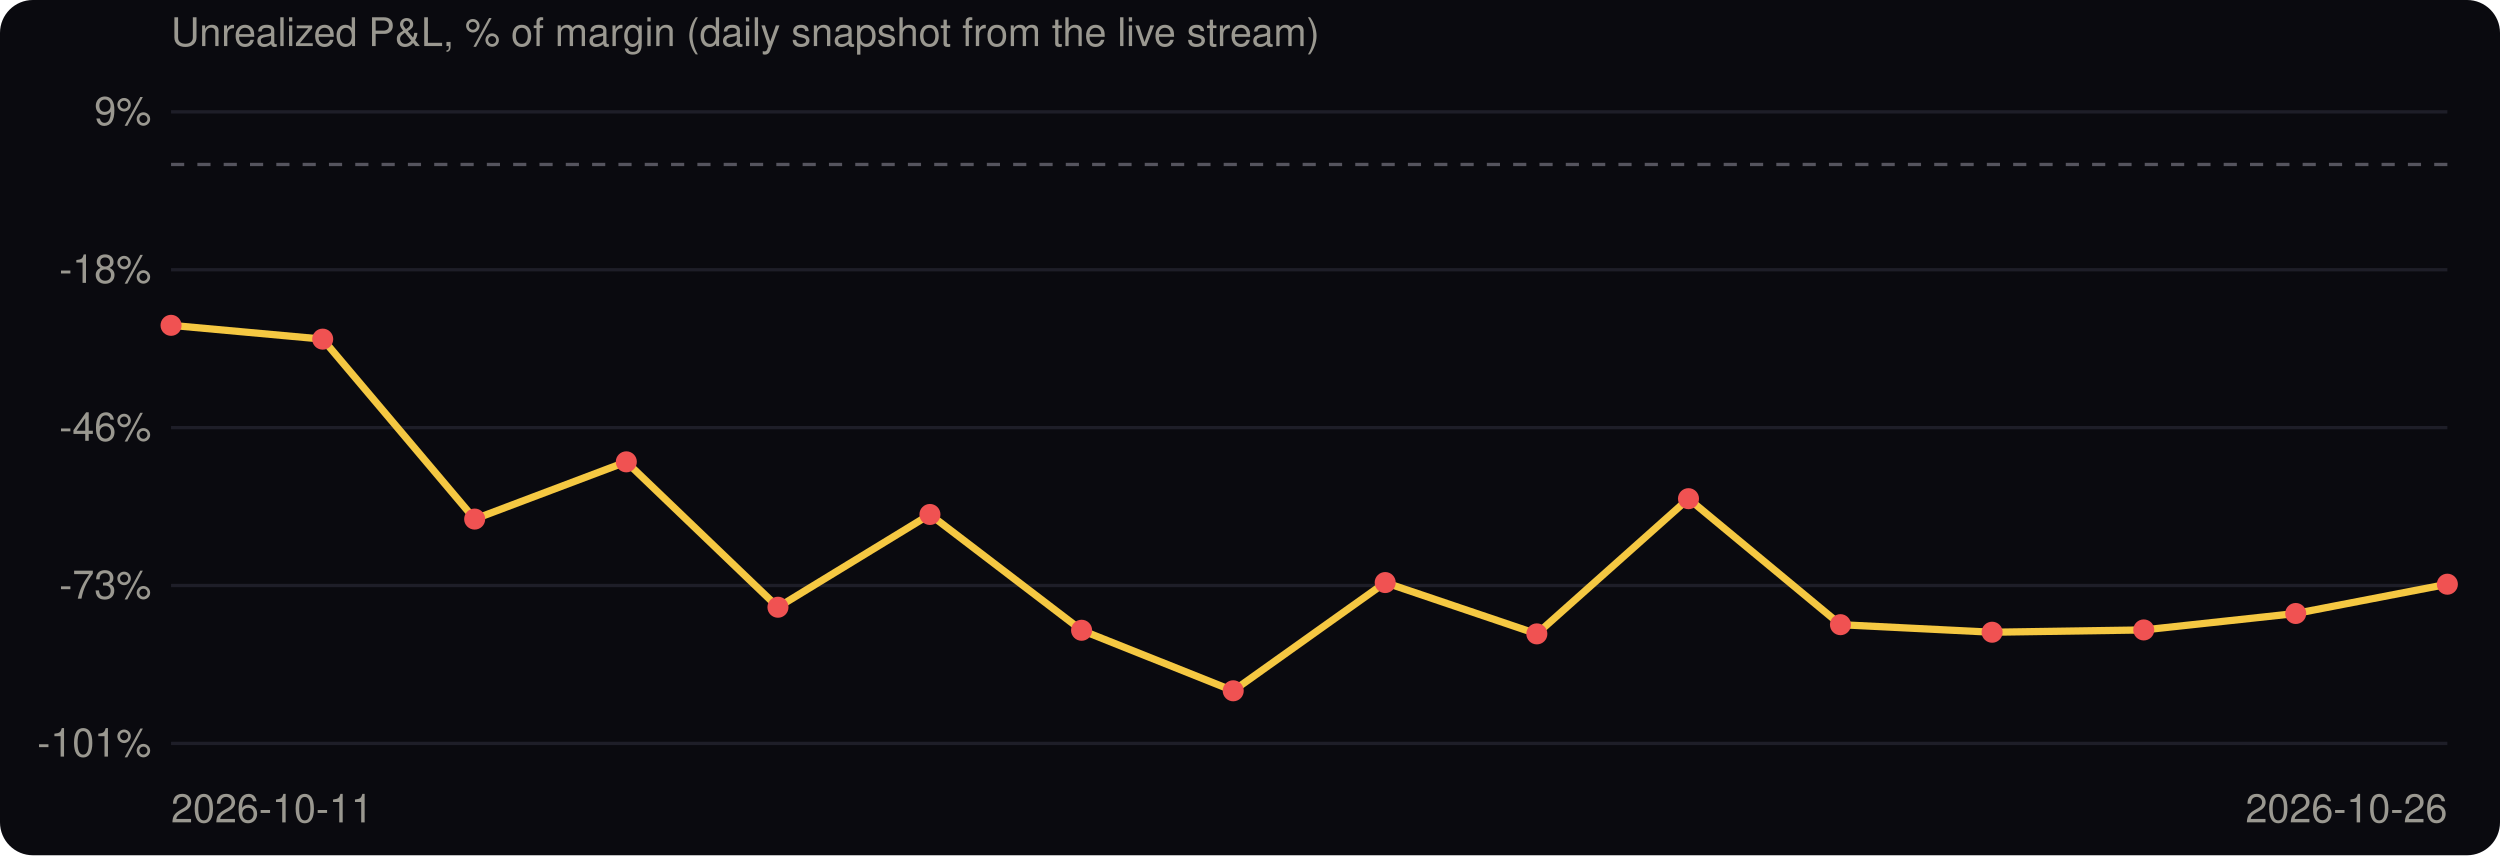
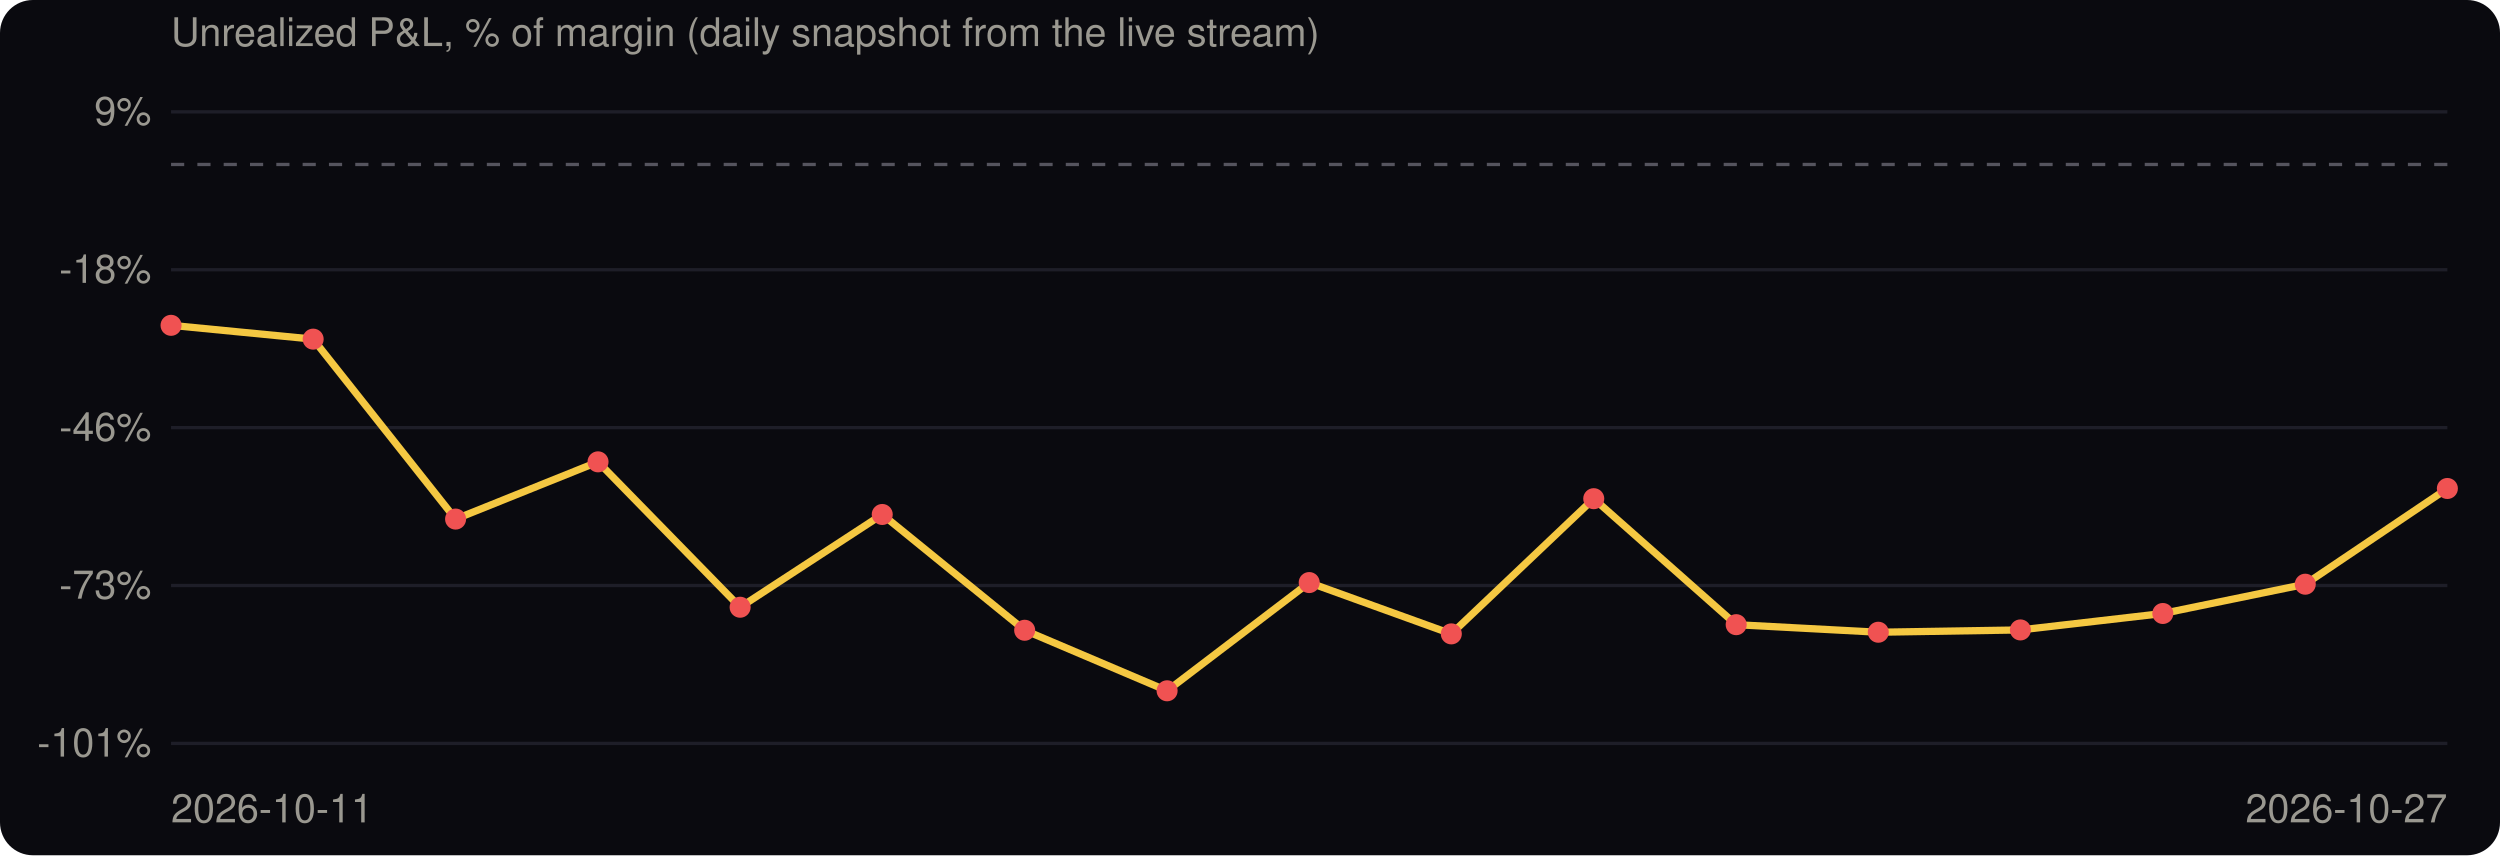
<svg xmlns="http://www.w3.org/2000/svg" viewBox="0 0 760 260" width="760" height="260" font-family="Helvetica, Arial, sans-serif" font-size="12">
  <rect width="760" height="260" rx="10" fill="#0A0A0F" />
  <text x="52" y="14" fill="#9A9890">Unrealized P&amp;L, % of margin (daily snapshot from the live stream)</text>
  <line x1="52" x2="744" y1="226.0" y2="226.0" stroke="#1E1E28" />
  <text x="46" y="230.0" fill="#9A9890" text-anchor="end">-101%</text>
  <line x1="52" x2="744" y1="178.0" y2="178.0" stroke="#1E1E28" />
  <text x="46" y="182.0" fill="#9A9890" text-anchor="end">-73%</text>
  <line x1="52" x2="744" y1="130.0" y2="130.0" stroke="#1E1E28" />
  <text x="46" y="134.0" fill="#9A9890" text-anchor="end">-46%</text>
  <line x1="52" x2="744" y1="82.0" y2="82.0" stroke="#1E1E28" />
  <text x="46" y="86.0" fill="#9A9890" text-anchor="end">-18%</text>
  <line x1="52" x2="744" y1="34.0" y2="34.0" stroke="#1E1E28" />
  <text x="46" y="38.0" fill="#9A9890" text-anchor="end">9%</text>
  <line x1="52" x2="744" y1="50.0" y2="50.0" stroke="#55545E" stroke-dasharray="4 4" />
-   <path d="M52.0,98.9 L98.1,103.1 L144.3,157.8 L190.4,140.4 L236.5,184.6 L282.7,156.4 L328.8,191.6 L374.9,210.0 L421.1,177.1 L467.2,192.7 L513.3,151.6 L559.5,189.9 L605.6,192.2 L651.7,191.5 L697.9,186.5 L744.0,177.6" fill="none" stroke="#F5C842" stroke-width="2.2" />
+   <path d="M52.0,98.9 L95.2,103.1 L138.5,157.8 L181.8,140.4 L225.0,184.6 L268.2,156.4 L311.5,191.6 L354.8,210.0 L398.0,177.1 L441.2,192.7 L484.5,151.6 L527.8,189.9 L571.0,192.2 L614.2,191.5 L657.5,186.5 L700.8,177.6 L744.0,148.5" fill="none" stroke="#F5C842" stroke-width="2.2" />
  <circle cx="52.0" cy="98.9" r="3.2" fill="#f05252" />
-   <circle cx="98.1" cy="103.1" r="3.2" fill="#f05252" />
-   <circle cx="144.3" cy="157.8" r="3.2" fill="#f05252" />
-   <circle cx="190.4" cy="140.4" r="3.2" fill="#f05252" />
-   <circle cx="236.5" cy="184.6" r="3.2" fill="#f05252" />
-   <circle cx="282.7" cy="156.4" r="3.2" fill="#f05252" />
-   <circle cx="328.8" cy="191.6" r="3.2" fill="#f05252" />
-   <circle cx="374.9" cy="210.0" r="3.2" fill="#f05252" />
-   <circle cx="421.1" cy="177.1" r="3.2" fill="#f05252" />
-   <circle cx="467.2" cy="192.7" r="3.2" fill="#f05252" />
-   <circle cx="513.3" cy="151.6" r="3.2" fill="#f05252" />
-   <circle cx="559.5" cy="189.9" r="3.2" fill="#f05252" />
-   <circle cx="605.6" cy="192.2" r="3.2" fill="#f05252" />
-   <circle cx="651.7" cy="191.5" r="3.2" fill="#f05252" />
-   <circle cx="697.9" cy="186.5" r="3.2" fill="#f05252" />
-   <circle cx="744.0" cy="177.6" r="3.2" fill="#f05252" />
+   <circle cx="95.2" cy="103.1" r="3.2" fill="#f05252" />
+   <circle cx="138.5" cy="157.8" r="3.2" fill="#f05252" />
+   <circle cx="181.8" cy="140.4" r="3.2" fill="#f05252" />
+   <circle cx="225.0" cy="184.6" r="3.2" fill="#f05252" />
+   <circle cx="268.2" cy="156.4" r="3.2" fill="#f05252" />
+   <circle cx="311.5" cy="191.6" r="3.2" fill="#f05252" />
+   <circle cx="354.8" cy="210.0" r="3.2" fill="#f05252" />
+   <circle cx="398.0" cy="177.1" r="3.2" fill="#f05252" />
+   <circle cx="441.2" cy="192.7" r="3.2" fill="#f05252" />
+   <circle cx="484.5" cy="151.6" r="3.2" fill="#f05252" />
+   <circle cx="527.8" cy="189.9" r="3.2" fill="#f05252" />
+   <circle cx="571.0" cy="192.2" r="3.2" fill="#f05252" />
+   <circle cx="614.2" cy="191.5" r="3.2" fill="#f05252" />
+   <circle cx="657.5" cy="186.5" r="3.2" fill="#f05252" />
+   <circle cx="700.8" cy="177.6" r="3.2" fill="#f05252" />
+   <circle cx="744.0" cy="148.5" r="3.2" fill="#f05252" />
  <text x="52" y="250" fill="#9A9890">2026-10-11</text>
-   <text x="744" y="250" fill="#9A9890" text-anchor="end">2026-10-26</text>
+   <text x="744" y="250" fill="#9A9890" text-anchor="end">2026-10-27</text>
</svg>
